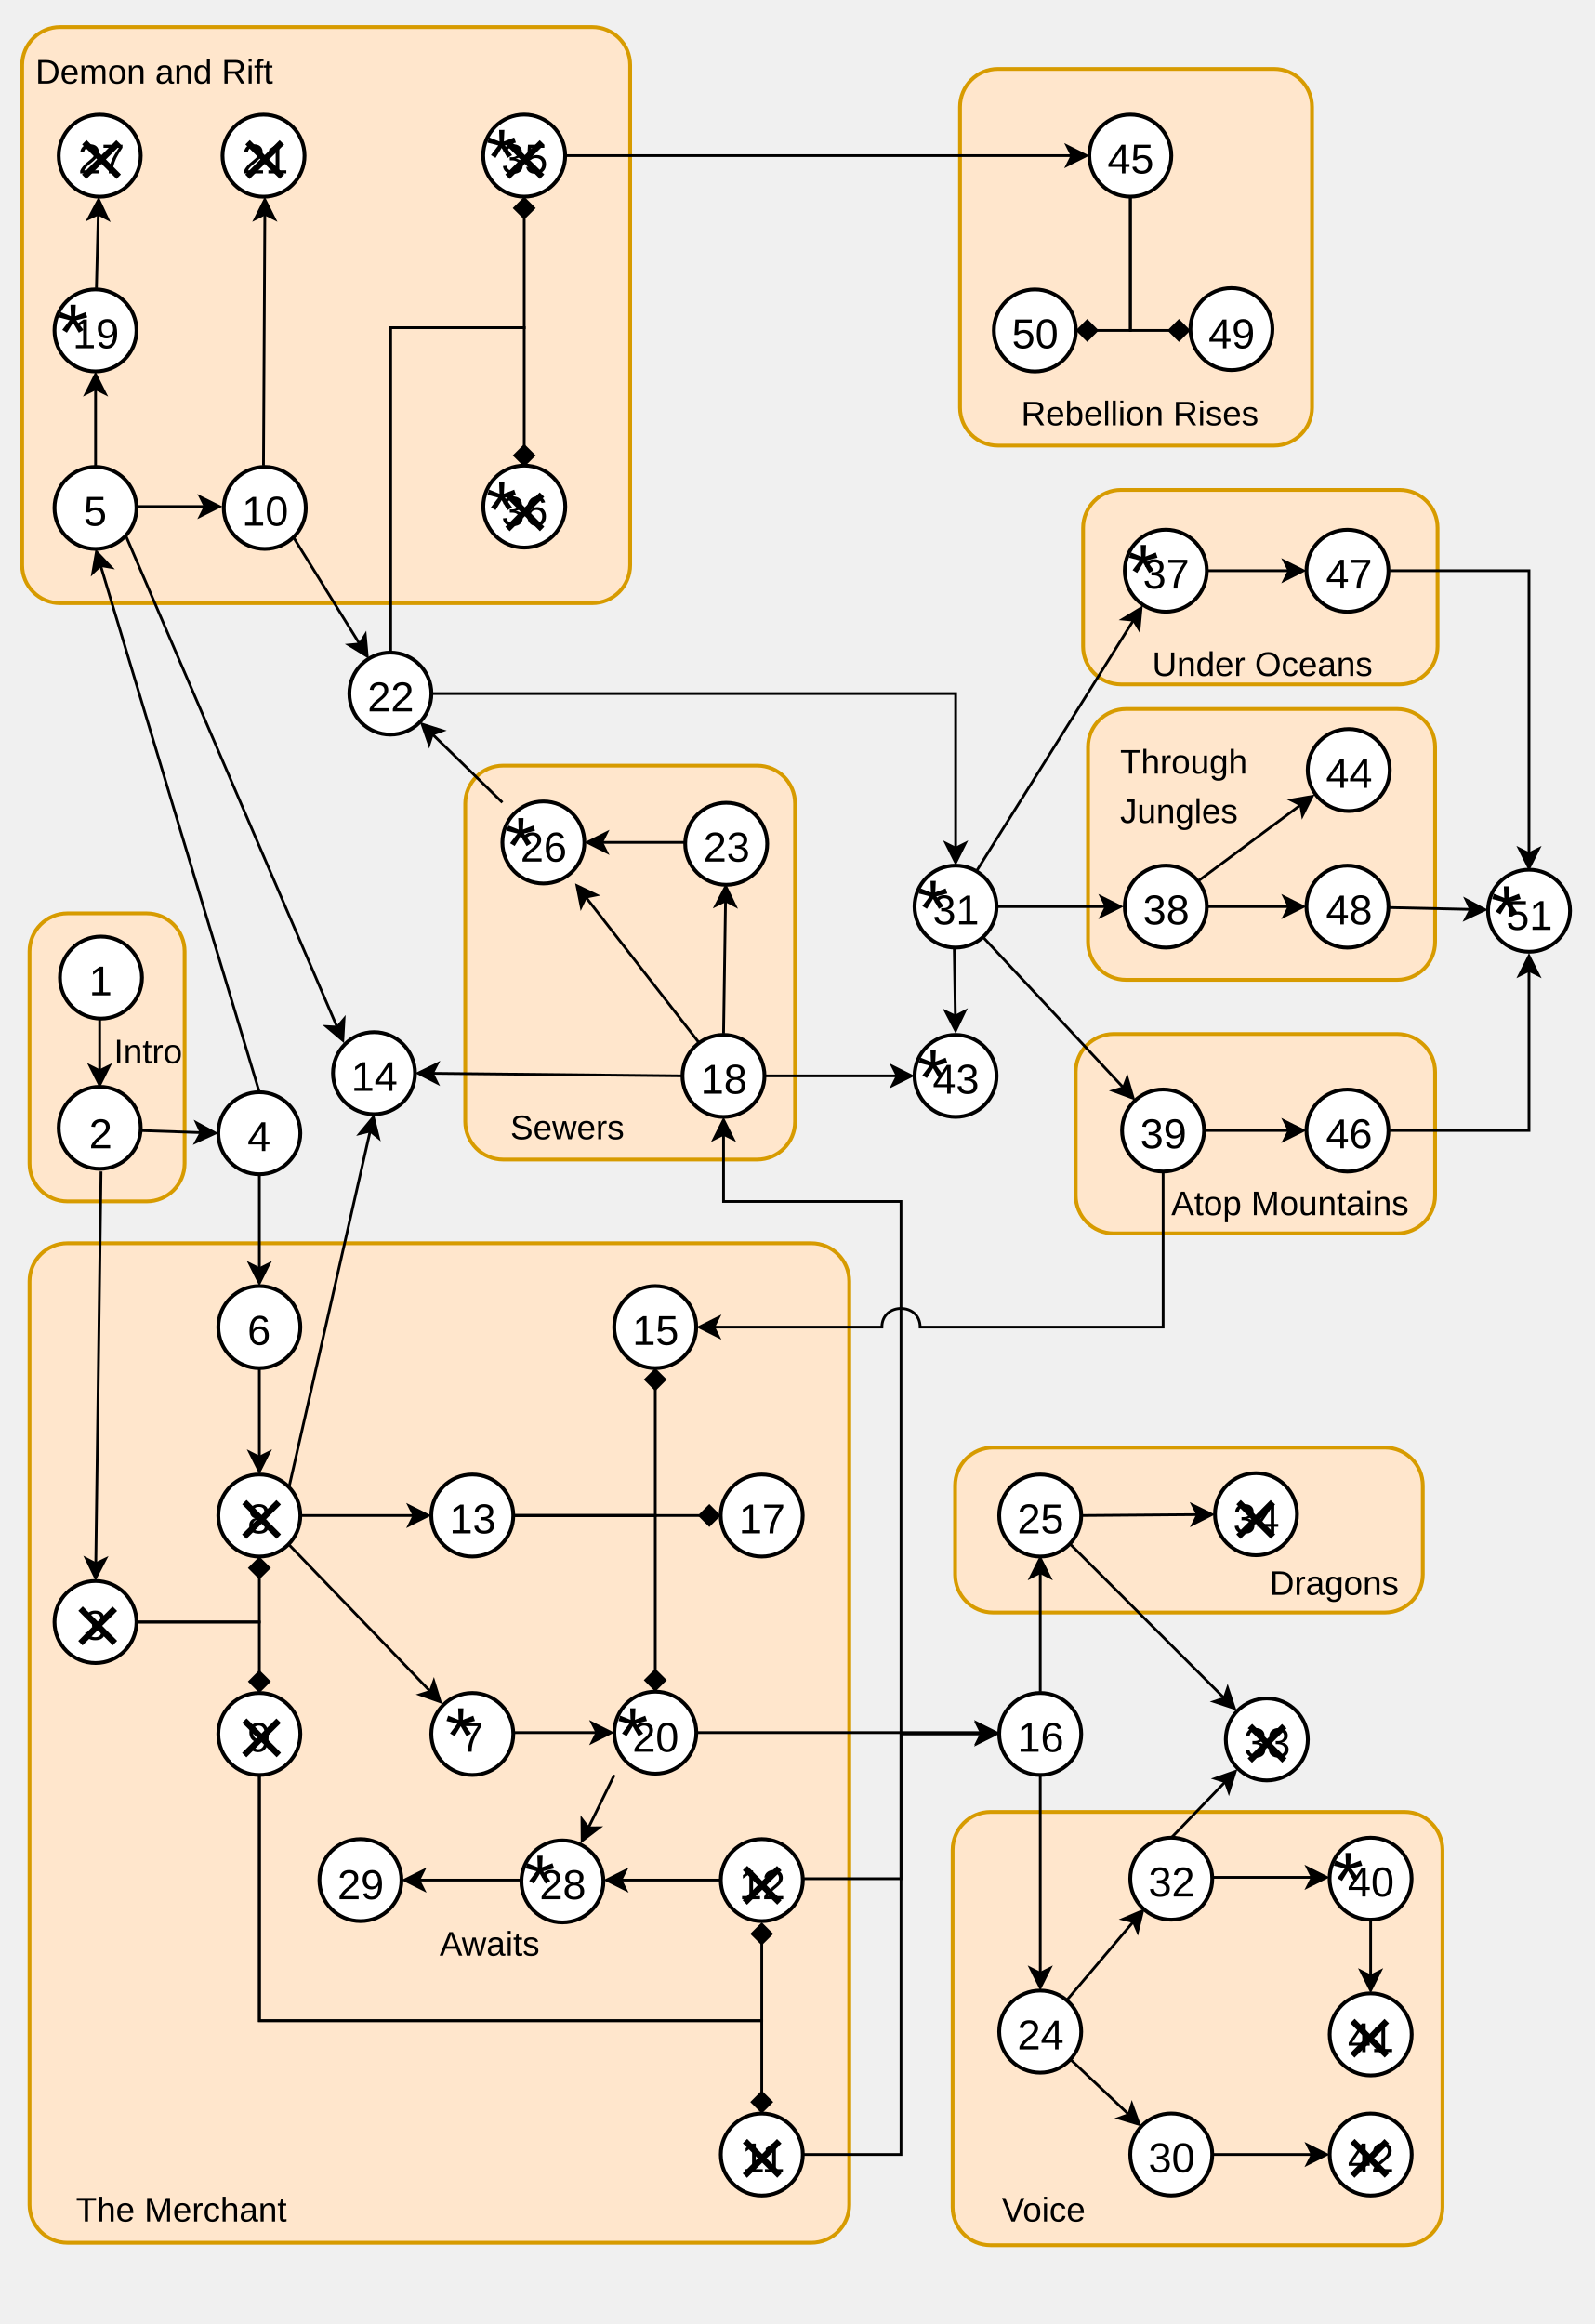
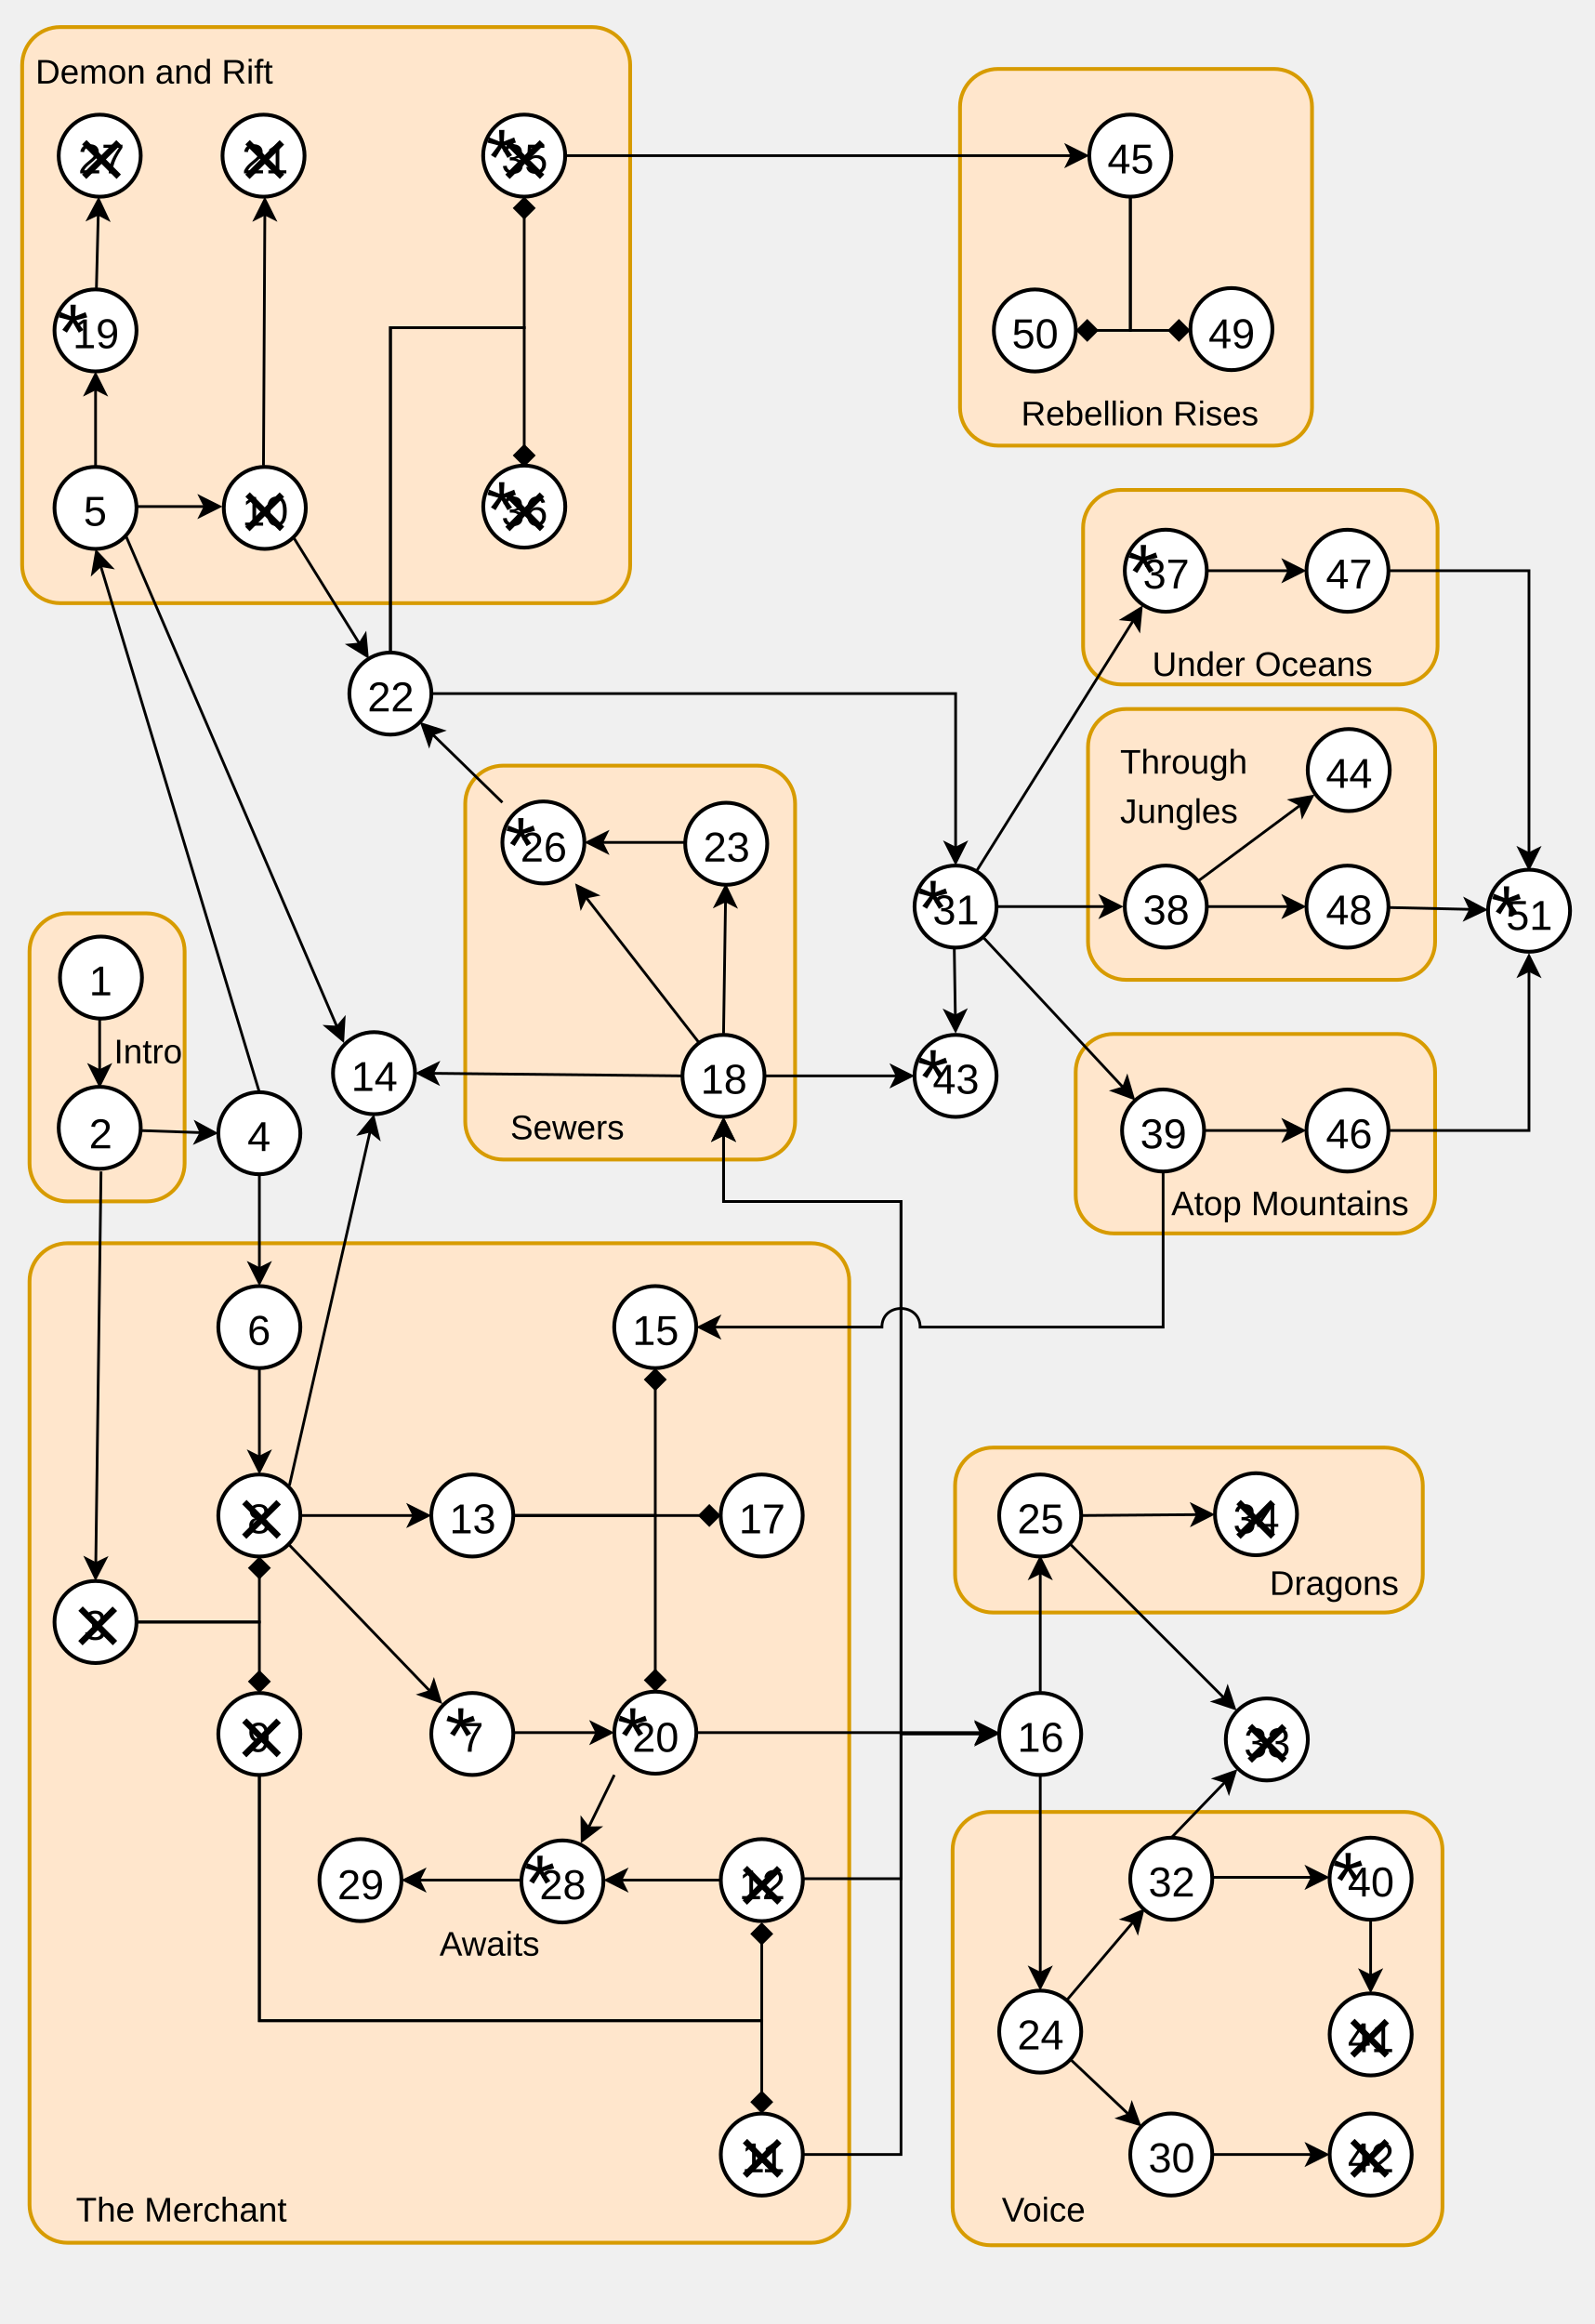
<svg xmlns="http://www.w3.org/2000/svg" version="1.1" width="420pt" viewBox="0 0 420 612" style="width:100%">
  <style>
        text { font-family: Arial; }
        text.label { font-size: 9px; }

        circle.node { fill: #FFF; stroke:#000; transform: translate(-10.8px, 0); }
        circle.node + text { font-size: 11px; transform: translate(-1px, 9px); }
        circle.node ~ .blocked { font-size: 23px; transform: translate(-4px, 13px); }
        circle.node ~ .required { font-size: 21px; transform: translate(-5px, 12px); }

        .line { fill: none; }
        .arrow { fill: #000; }
        .line, .arrow { transform: scale(.719091,.719091); stroke: #000; }
    </style>
  <rect id="rect7997" width="92.708" height="99.191" x="252.839" y="18.153" rx="10" ry="10" stroke="#d79b00" fill="#ffe6cc" />
  <rect id="rect7999" width="160.131" height="151.703" x="5.835" y="7.131" rx="10" ry="10" stroke="#d79b00" fill="#ffe6cc" />
  <rect id="rect8001" width="93.356" height="51.216" x="285.254" y="129.013" rx="10" ry="10" stroke="#d79b00" fill="#ffe6cc" />
  <rect id="rect8005" width="91.411" height="71.314" x="286.551" y="186.712" rx="10" ry="10" stroke="#d79b00" fill="#ffe6cc" />
  <rect id="rect8007" width="86.873" height="103.729" x="122.53" y="201.623" rx="10" ry="10" stroke="#d79b00" fill="#ffe6cc" />
  <rect id="rect8009" width="40.843" height="75.852" x="7.78" y="240.521" rx="10" ry="10" stroke="#d79b00" fill="#ffe6cc" />
  <rect id="rect8011" width="94.653" height="52.513" x="283.309" y="272.288" rx="10" ry="10" stroke="#d79b00" fill="#ffe6cc" />
  <rect id="rect8013" width="123.178" height="43.436" x="251.542" y="381.203" rx="10" ry="10" stroke="#d79b00" fill="#ffe6cc" />
  <rect id="rect8015" width="215.886" height="263.212" x="7.78" y="327.394" rx="10" ry="10" stroke="#d79b00" fill="#ffe6cc" />
  <rect id="rect8017" width="129.013" height="114.102" x="250.894" y="477.153" rx="10" ry="10" stroke="#d79b00" fill="#ffe6cc" />
  <text class="label" x="268.94" y="112">Rebellion Rises</text>
  <text class="label" x="134.403" y="300">Sewers</text>
  <text class="label" x="334.377" y="420">Dragons</text>
  <text class="label" x="303.456" y="178">Under Oceans</text>
  <text class="label" x="308.49" y="320">Atop Mountains</text>
  <text class="label" x="295" y="203.716">Through</text>
  <text class="label" x="295" y="216.716">Jungles</text>
  <text class="label" x="20" y="585">The Merchant</text>
  <text class="label" x="115.774" y="515">Awaits</text>
  <text class="label" x="30" y="280">Intro</text>
  <text class="label" x="9.348" y="22">Demon and Rift</text>
  <text class="label" x="263.839" y="585">Voice</text>
  <g id="edge46-51" class="edge edge46">
    <path class="line" d="M 509 414 L 560 414 L 560 355.37 " />
    <path class="arrow" d="M 560 350.12 L 563.5 357.12 L 560 355.37 L 556.5 357.12 L 560 350.12 Z " />
  </g>
  <g id="edge1-2" class="edge edge1">
    <path class="line" d="M 36.5 373 L 36.5 392.13 " />
    <path class="arrow" d="M 36.5 397.38 L 33 390.38 L 36.5 392.13 L 40 390.38 L 36.5 397.38 Z " />
  </g>
  <g id="node1" data-id="1" class="scenario">
    <circle cx="37.393" cy="257.435" r="10.8" class="node" />
    <text x="24.449" y="253.12">1</text>
  </g>
  <g id="edge2-4" class="edge edge2">
    <path class="line" d="M 51.5 414.02 L 73.64 414.78 " />
    <path class="arrow" d="M 78.88 414.96 L 71.77 418.22 L 73.64 414.78 L 72.01 411.22 L 78.88 414.96 Z " />
  </g>
  <g id="edge2-3" class="edge edge2">
    <path class="line" d="M 37 429 L 35.08 572.63 " />
    <path class="arrow" d="M 35.01 577.88 L 31.61 570.84 L 35.08 572.63 L 38.61 570.93 L 35.01 577.88 Z " />
  </g>
  <g id="node2" data-id="2" class="scenario">
    <circle cx="37.06" cy="296.998" r="10.8" class="node" />
    <text x="24.449" y="293.389">2</text>
  </g>
  <g id="edge4-6" class="edge edge4">
    <path class="line" d="M 95 430 L 95 464.63 " />
    <path class="arrow" d="M 95 469.88 L 91.5 462.88 L 95 464.63 L 98.5 462.88 L 95 469.88 Z " />
  </g>
  <g id="node4" data-id="4" class="scenario">
    <circle cx="79.1" cy="298.423" r="10.8" class="node" />
    <text x="66.156" y="294.108">4</text>
  </g>
  <g id="edge3-8" class="edge edge3">
    <path class="line" d="M 50 594 L 95 594 L 95 577.71 " />
    <path class="arrow" d="M 95 570.71 L 98.5 574.21 L 95 577.71 L 91.5 574.21 L 95 570.71 Z " />
  </g>
  <g id="edge3-9" class="edge edge3">
    <path class="line" d="M 50 594 L 95 594 L 95 612.29 " />
    <path class="arrow" d="M 95 619.29 L 91.5 615.79 L 95 612.29 L 98.5 615.79 L 95 619.29 Z " />
  </g>
  <g id="node3" data-id="3" class="scenario">
    <circle cx="35.955" cy="427.14" r="10.8" class="node" />
    <text x="23.011" y="422.825">3</text>
    <text x="23.011" y="422.825" class="blocked">×</text>
  </g>
  <g id="edge8-7" class="edge edge8">
    <path class="line" d="M 105.45 565.26 L 157.58 619.41 " />
    <path class="arrow" d="M 161.22 623.19 L 153.85 620.58 L 157.58 619.41 L 158.89 615.72 L 161.22 623.19 Z " />
  </g>
  <g id="edge8-14" class="edge edge8">
    <path class="line" d="M 106 544 L 135.58 414.21 " />
    <path class="arrow" d="M 136.75 409.09 L 138.61 416.69 L 135.58 414.21 L 131.78 415.14 L 136.75 409.09 Z " />
  </g>
  <g id="edge8-13" class="edge edge8">
    <path class="line" d="M 110 555 L 151.63 555 " />
    <path class="arrow" d="M 156.88 555 L 149.88 558.5 L 151.63 555 L 149.88 551.5 L 156.88 555 Z " />
  </g>
  <g id="node8" data-id="8" class="scenario">
    <circle cx="79.1" cy="399.095" r="10.8" class="node" />
    <text x="66.156" y="394.781">8</text>
    <text x="66.156" y="394.781" class="blocked">×</text>
  </g>
  <g id="edge9-12" class="edge edge9">
    <path class="line" d="M 95 650 L 95 740 L 279 740 L 279 711.71 " />
    <path class="arrow" d="M 279 704.71 L 282.5 708.21 L 279 711.71 L 275.5 708.21 L 279 704.71 Z " />
  </g>
  <g id="edge9-11" class="edge edge9">
    <path class="line" d="M 95 649.5 L 95 740 L 279 740 L 279 766.29 " />
    <path class="arrow" d="M 279 773.29 L 275.5 769.79 L 279 766.29 L 282.5 769.79 L 279 773.29 Z " />
  </g>
  <g id="node9" data-id="9" class="scenario">
    <circle cx="79.1" cy="456.623" r="10.8" class="node" />
    <text x="66.156" y="452.308">9</text>
    <text x="66.156" y="452.308" class="blocked">×</text>
  </g>
  <g id="edge5-10" class="edge edge5">
    <path class="line" d="M 50 185.5 L 75.13 185.5 " />
    <path class="arrow" d="M 80.38 185.5 L 73.38 189 L 75.13 185.5 L 73.38 182 L 80.38 185.5 Z " />
  </g>
  <g id="edge5-19" class="edge edge5">
    <path class="line" d="M 35 171 L 35 142.37 " />
    <path class="arrow" d="M 35 137.12 L 38.5 144.12 L 35 142.37 L 31.5 144.12 L 35 137.12 Z " />
  </g>
  <g id="edge5-14" class="edge edge5">
    <path class="line" d="M 46 196 L 123.48 376.15 " />
    <path class="arrow" d="M 125.56 380.97 L 119.58 375.93 L 123.48 376.15 L 126.01 373.16 L 125.56 380.97 Z " />
  </g>
  <g id="node5" data-id="5" class="scenario">
    <circle cx="35.955" cy="133.751" r="10.8" class="node" />
    <text x="23.011" y="129.436">5</text>
  </g>
  <g id="edge6-8" class="edge edge6">
    <path class="line" d="M 95 501 L 95 533.63 " />
    <path class="arrow" d="M 95 538.88 L 91.5 531.88 L 95 533.63 L 98.5 531.88 L 95 538.88 Z " />
  </g>
  <g id="node6" data-id="6" class="scenario">
    <circle cx="79.1" cy="349.478" r="10.8" class="node" />
    <text x="66.156" y="345.164">6</text>
  </g>
  <g id="edge10-21" class="edge edge10">
    <path class="line" d="M 96.5 170.5 L 97 78.37 " />
    <path class="arrow" d="M 97 73.12 L 100.5 80.12 L 97 78.37 L 93.5 80.12 L 97 73.12 Z " />
  </g>
  <g id="edge10-22" class="edge edge10">
    <path class="line" d="M 107 196 L 131.73 235.84 " />
    <path class="arrow" d="M 134.5 240.31 L 127.83 236.2 L 131.73 235.84 L 133.78 232.51 L 134.5 240.31 Z " />
  </g>
  <g id="node10" data-id="10" class="scenario">
    <circle cx="80.538" cy="133.751" r="10.8" class="node" />
    <text x="64.718" y="129.436">10</text>
+     <text x="67" y="129.436" class="blocked">×</text>
  </g>
  <g id="edge19-27" class="edge edge19">
    <path class="line" d="M 35.31 105.5 L 35.99 78.37 " />
    <path class="arrow" d="M 36.12 73.12 L 39.44 80.2 L 35.99 78.37 L 32.44 80.03 L 36.12 73.12 Z " />
  </g>
  <g id="node19" data-id="19" class="scenario">
    <circle cx="35.955" cy="87.01" r="10.8" class="node" />
    <text x="20.135" y="82.695">19</text>
    <text x="20.135" y="82.695" class="required">*</text>
  </g>
  <g id="node14" data-id="14" class="scenario">
    <circle cx="109.302" cy="282.603" r="10.8" class="node" />
    <text x="93.482" y="278.288">14</text>
  </g>
  <g id="edge7-20" class="edge edge7">
    <path class="line" d="M 188 634.5 L 218.63 634.5 " />
    <path class="arrow" d="M 223.88 634.5 L 216.88 638 L 218.63 634.5 L 216.88 631 L 223.88 634.5 Z " />
  </g>
  <g id="node7" data-id="7" class="scenario">
    <circle cx="135.189" cy="456.623" r="10.8" class="node" />
    <text x="122.245" y="452.308">7</text>
    <text x="122.245" y="452.308" class="required">*</text>
  </g>
  <g id="edge13-20" class="edge edge13">
    <path class="line" d="M 188 555 L 240 555 L 240 611.79 " />
    <path class="arrow" d="M 240 618.79 L 236.5 615.29 L 240 611.79 L 243.5 615.29 L 240 618.79 Z " />
  </g>
  <g id="edge13-17" class="edge edge13">
    <path class="line" d="M 188 555 L 256.29 555 " />
    <path class="arrow" d="M 263.29 555 L 259.79 558.5 L 256.29 555 L 259.79 551.5 L 263.29 555 Z " />
  </g>
  <g id="node13" data-id="13" class="scenario">
    <circle cx="135.189" cy="399.095" r="10.8" class="node" />
    <text x="119.369" y="394.781">13</text>
  </g>
  <g id="edge20-28" class="edge edge20">
    <path class="line" d="M 225 650 L 215.51 669.37 " />
    <path class="arrow" d="M 213.2 674.08 L 213.14 666.25 L 215.51 669.37 L 219.42 669.33 L 213.2 674.08 Z " />
  </g>
  <g id="edge20-16" class="edge edge20">
    <path class="line" d="M 255 634.5 L 359.63 634.5 " />
    <path class="arrow" d="M 364.88 634.5 L 357.88 638 L 359.63 634.5 L 357.88 631 L 364.88 634.5 Z " />
  </g>
  <g id="node20" data-id="20" class="scenario">
    <circle cx="183.395" cy="456.277" r="10.8" class="node" />
    <text x="167.548" y="452.308">20</text>
    <text x="167.548" y="452.308" class="required">*</text>
+   </g>
+   <g id="edge20-18" class="edge edge20">
+     <path class="line" d="M 330 635 L 330 440 L 265 440 L 265 415.37 " />
+     <path class="arrow" d="M 265 410.12 L 268.5 417.12 L 265 415.37 L 261.5 417.12 L 265 410.12 Z " />
  </g>
  <g id="edge11-18" class="edge edge11">
    <path class="line" d="M 294 789 L 330 789 L 330 440 L 265 440 L 265 415.37 " />
    <path class="arrow" d="M 265 410.12 L 268.5 417.12 L 265 415.37 L 261.5 417.12 L 265 410.12 Z " />
  </g>
  <g id="node11" data-id="11" class="scenario">
    <circle cx="211.44" cy="567.376" r="10.8" class="node" />
    <text x="196.312" y="563.048">11</text>
    <text x="198" y="563.048" class="blocked">×</text>
  </g>
  <g id="edge12-28" class="edge edge12">
    <path class="line" d="M 264 688.5 L 227.37 688.5 " />
    <path class="arrow" d="M 222.12 688.5 L 229.12 685 L 227.37 688.5 L 229.12 692 L 222.12 688.5 Z " />
  </g>
  <g id="node12" data-id="12" class="scenario">
    <circle cx="211.44" cy="495.108" r="10.8" class="node" />
    <text x="195.593" y="491.139">12</text>
    <text x="198" y="491.139" class="blocked">×</text>
  </g>
  <g id="edge18-43" class="edge edge18">
    <path class="line" d="M 280 394 L 328.63 394 " />
    <path class="arrow" d="M 333.88 394 L 326.88 397.5 L 328.63 394 L 326.88 390.5 L 333.88 394 Z " />
  </g>
  <g id="edge23-26" class="edge edge23">
    <path class="line" d="M 251 308.5 L 220.37 308.5 " />
    <path class="arrow" d="M 215.12 308.5 L 222.12 305 L 220.37 308.5 L 222.12 312 L 215.12 308.5 Z " />
  </g>
  <g id="edge18-23" class="edge edge18">
    <path class="line" d="M 265 378.5 L 265.73 329.87 " />
    <path class="arrow" d="M 265.81 324.62 L 269.2 331.67 L 265.73 329.87 L 262.2 331.56 L 265.81 324.62 Z " />
  </g>
  <g id="edge18-14" class="edge edge18">
    <path class="line" d="M 250 394 L 158.37 393.06 " />
    <path class="arrow" d="M 153.12 393.01 L 160.15 389.58 L 158.37 393.06 L 160.08 396.58 L 153.12 393.01 Z " />
  </g>
  <g id="node18" data-id="18" class="scenario">
    <circle cx="201.345" cy="283.322" r="10.8" class="node" />
    <text x="185.525" y="279.007">18</text>
  </g>
  <g id="node28" data-id="28" class="scenario">
    <circle cx="158.919" cy="495.454" r="10.8" class="node" />
    <text x="143.099" y="491.139">28</text>
    <text x="143.099" y="491.139" class="required">*</text>
  </g>
  <g id="node17" data-id="17" class="scenario">
    <circle cx="211.413" cy="399.095" r="10.8" class="node" />
    <text x="195.593" y="394.781">17</text>
  </g>
  <g id="node43" data-id="43" class="scenario">
    <circle cx="262.468" cy="283.322" r="10.8" class="node" />
    <text x="246.648" y="279.007">43</text>
    <text x="246.648" y="279.007" class="required">*</text>
  </g>
  <g id="edge26-22" class="edge edge26">
    <path class="line" d="M 184 293.87 L 158.36 268.86 " />
    <path class="arrow" d="M 154.6 265.19 L 162.05 267.57 L 158.36 268.86 L 157.17 272.59 L 154.6 265.19 Z " />
  </g>
  <g id="node26" data-id="26" class="scenario">
    <circle cx="153.913" cy="221.853" r="10.8" class="node" />
    <text x="138.065" y="217.885">26</text>
    <text x="138.065" y="217.885" class="required">*</text>
  </g>
  <g id="node27" data-id="27" class="scenario">
    <circle cx="37.06" cy="41.002" r="10.8" class="node" />
    <text x="21.573" y="36.674">27</text>
    <text x="24" y="36.674" class="blocked">×</text>
  </g>
  <g id="node21" data-id="21" class="scenario">
    <circle cx="80.206" cy="41.002" r="10.8" class="node" />
    <text x="64.718" y="36.674">21</text>
    <text x="67" y="36.674" class="blocked">×</text>
  </g>
  <g id="edge22-35" class="edge edge22">
    <path class="line" d="M 143 239 L 143 120 L 192 120 L 192 79.71 " />
    <path class="arrow" d="M 192 72.71 L 195.5 76.21 L 192 79.71 L 188.5 76.21 L 192 72.71 Z " />
  </g>
  <g id="node22" data-id="22" class="scenario">
    <circle cx="113.616" cy="182.649" r="10.8" class="node" />
    <text x="97.796" y="178.335">22</text>
  </g>
  <g id="edge31-43" class="edge edge31">
    <path class="line" d="M 349.5 347 L 349.9 372.13 " />
    <path class="arrow" d="M 349.98 377.38 L 346.37 370.44 L 349.9 372.13 L 353.37 370.33 L 349.98 377.38 Z " />
  </g>
  <g id="edge31-38" class="edge edge31">
    <path class="line" d="M 364.5 332 L 405.13 332 " />
    <path class="arrow" d="M 410.38 332 L 403.38 335.5 L 405.13 332 L 403.38 328.5 L 410.38 332 Z " />
  </g>
  <g id="edge31-39" class="edge edge31">
    <path class="line" d="M 359.79 342.91 L 411.46 398.34 " />
    <path class="arrow" d="M 415.04 402.18 L 407.71 399.45 L 411.46 398.34 L 412.83 394.67 L 415.04 402.18 Z " />
  </g>
  <g id="edge31-37" class="edge edge31">
    <path class="line" d="M 357.47 319.29 L 415.16 227.11 " />
    <path class="arrow" d="M 417.95 222.66 L 417.2 230.45 L 415.16 227.11 L 411.27 226.74 L 417.95 222.66 Z " />
  </g>
  <g id="node31" data-id="31" class="scenario">
    <circle cx="262.468" cy="238.738" r="10.8" class="node" />
    <text x="246.648" y="234.424">31</text>
    <text x="246.648" y="234.424" class="required">*</text>
  </g>
  <g id="edge35-45" class="edge edge35">
    <path class="line" d="M 207 57 L 392.63 57 " />
    <path class="arrow" d="M 397.88 57 L 390.88 60.5 L 392.63 57 L 390.88 53.5 L 397.88 57 Z " />
  </g>
  <g id="edge22-31" class="edge edge22">
    <path class="line" d="M 158 254 L 350 254 L 350 310.63 " />
    <path class="arrow" d="M 350 315.88 L 346.5 308.88 L 350 310.63 L 353.5 308.88 L 350 315.88 Z " />
  </g>
  <g id="edge22-36" class="edge edge22">
    <path class="line" d="M 143 239 L 143 120 L 192 120 L 192 163.29 " />
    <path class="arrow" d="M 192 170.29 L 188.5 166.79 L 192 163.29 L 195.5 166.79 L 192 170.29 Z " />
  </g>
  <g id="node35" data-id="35" class="scenario">
    <circle cx="148.852" cy="40.988" r="10.8" class="node" />
    <text x="133.032" y="36.674">35</text>
    <text x="135.5" y="36.674" class="blocked">×</text>
    <text x="133.032" y="36.674" class="required">*</text>
  </g>
  <g id="node36" data-id="36" class="scenario">
    <circle cx="148.879" cy="133.405" r="10.8" class="node" />
    <text x="133.032" y="129.436">36</text>
    <text x="135.5" y="129.436" class="blocked">×</text>
    <text x="133.032" y="129.436" class="required">*</text>
  </g>
  <g id="edge45-50" class="edge edge45">
    <path class="line" d="M 414 72 L 414 121 L 401.71 121 " />
    <path class="arrow" d="M 394.71 121 L 398.21 117.5 L 401.71 121 L 398.21 124.5 L 394.71 121 Z " />
  </g>
  <g id="edge45-49" class="edge edge45">
    <path class="line" d="M 414 72 L 414 121 L 428.29 121 " />
    <path class="arrow" d="M 435.29 121 L 431.79 124.5 L 428.29 121 L 431.79 117.5 L 435.29 121 Z " />
  </g>
  <g id="node45" data-id="45" class="scenario">
    <circle cx="308.49" cy="40.988" r="10.8" class="node" />
    <text x="292.67" y="36.674">45</text>
  </g>
  <g id="node49" data-id="49" class="scenario">
    <circle cx="335.124" cy="86.664" r="10.8" class="node" />
    <text x="319.276" y="82.695">49</text>
  </g>
  <g id="node50" data-id="50" class="scenario">
    <circle cx="283.349" cy="87.024" r="10.8" class="node" />
    <text x="267.502" y="82.695">50</text>
  </g>
  <g id="node29" data-id="29" class="scenario">
    <circle cx="105.734" cy="495.108" r="10.8" class="node" />
    <text x="89.886" y="491.139">29</text>
  </g>
  <g id="edge37-47" class="edge edge37">
    <path class="line" d="M 442 209 L 462 209 L 459 209 L 472.13 209 " />
    <path class="arrow" d="M 477.38 209 L 470.38 212.5 L 472.13 209 L 470.38 205.5 L 477.38 209 Z " />
  </g>
  <g id="node37" data-id="37" class="scenario">
    <circle cx="317.838" cy="150.29" r="10.8" class="node" />
    <text x="302.018" y="145.975">37</text>
    <text x="302.018" y="145.975" class="required">*</text>
  </g>
  <g id="edge38-48" class="edge edge38">
    <path class="line" d="M 441.5 332 L 472.13 332 " />
    <path class="arrow" d="M 477.38 332 L 470.38 335.5 L 472.13 332 L 470.38 328.5 L 477.38 332 Z " />
  </g>
  <g id="edge38-44" class="edge edge38">
    <path class="line" d="M 438.45 322.93 L 476.37 294.77 " />
    <path class="arrow" d="M 480.58 291.64 L 477.05 298.62 L 476.37 294.77 L 472.87 293 L 480.58 291.64 Z " />
  </g>
  <g id="node38" data-id="38" class="scenario">
    <circle cx="317.838" cy="238.738" r="10.8" class="node" />
    <text x="302.018" y="234.424">38</text>
  </g>
  <g id="edge39-46" class="edge edge39">
    <path class="line" d="M 441 414 L 472.13 414 " />
    <path class="arrow" d="M 477.38 414 L 470.38 417.5 L 472.13 414 L 470.38 410.5 L 477.38 414 Z " />
  </g>
  <g id="edge39-15" class="edge edge39">
    <path class="line" d="M 426 429 L 426 486 L 337 486 C 337 476.9 323 476.9 323 486 L 261.37 486 " />
    <path class="arrow" d="M 256.12 486 L 263.12 482.5 L 261.37 486 L 263.12 489.5 L 256.12 486 Z " />
  </g>
  <g id="node39" data-id="39" class="scenario">
    <circle cx="317.119" cy="297.704" r="10.8" class="node" />
    <text x="301.299" y="293.389">39</text>
  </g>
  <g id="node15" data-id="15" class="scenario">
    <circle cx="183.368" cy="349.478" r="10.8" class="node" />
    <text x="167.548" y="345.164">15</text>
  </g>
  <g id="edge13-15" class="edge edge13">
    <path class="line" d="M 188 555 L 240 555 L 240 508.71 " />
    <path class="arrow" d="M 240 501.71 L 243.5 505.21 L 240 508.71 L 236.5 505.21 L 240 501.71 Z " />
  </g>
  <g id="edge28-29" class="edge edge28">
    <path class="line" d="M 191 688.5 L 153.37 688.5 " />
    <path class="arrow" d="M 148.12 688.5 L 155.12 685 L 153.37 688.5 L 155.12 692 L 148.12 688.5 Z " />
  </g>
  <g id="node23" data-id="23" class="scenario">
    <circle cx="202.065" cy="222.199" r="10.8" class="node" />
    <text x="186.245" y="217.885">23</text>
  </g>
  <g id="edge48-51" class="edge edge48">
    <path class="line" d="M 508.5 332.34 L 538.63 333.02 " />
    <path class="arrow" d="M 543.88 333.14 L 536.81 336.48 L 538.63 333.02 L 536.96 329.48 L 543.88 333.14 Z " />
  </g>
  <g id="node48" data-id="48" class="scenario">
    <circle cx="365.685" cy="238.752" r="10.8" class="node" />
    <text x="350.197" y="234.424">48</text>
  </g>
  <g id="node44" data-id="44" class="scenario">
    <circle cx="366.017" cy="202.784" r="10.8" class="node" />
    <text x="350.197" y="198.469">44</text>
  </g>
  <g id="node51" data-id="51" class="scenario">
    <circle cx="413.505" cy="239.83" r="10.8" class="node" />
    <text x="397.657" y="235.862">51</text>
    <text x="397.657" y="235.862" class="required">*</text>
  </g>
  <g id="node46" data-id="46" class="scenario">
    <circle cx="365.685" cy="297.717" r="10.8" class="node" />
    <text x="350.197" y="293.389">46</text>
  </g>
  <g id="edge47-51" class="edge edge47">
    <path class="line" d="M 509 209 L 560 209 L 560 312.63 " />
    <path class="arrow" d="M 560 317.88 L 556.5 310.88 L 560 312.63 L 563.5 310.88 L 560 317.88 Z " />
  </g>
  <g id="node47" data-id="47" class="scenario">
    <circle cx="365.685" cy="150.304" r="10.8" class="node" />
    <text x="350.197" y="145.975">47</text>
  </g>
  <g id="node16" data-id="16" class="scenario">
    <circle cx="284.76" cy="456.623" r="10.8" class="node" />
    <text x="268.94" y="452.308">16</text>
  </g>
  <g id="node24" data-id="24" class="scenario">
    <circle cx="284.76" cy="535.004" r="10.8" class="node" />
    <text x="268.94" y="530.689">24</text>
  </g>
  <g id="edge16-24" class="edge edge16">
    <path class="line" d="M 381 649.5 L 381 722.63 " />
    <path class="arrow" d="M 381 727.88 L 377.5 720.88 L 381 722.63 L 384.5 720.88 L 381 727.88 Z " />
  </g>
  <g id="node25" data-id="25" class="scenario">
    <circle cx="284.76" cy="399.095" r="10.8" class="node" />
    <text x="268.94" y="394.781">25</text>
  </g>
  <g id="edge16-25" class="edge edge16">
    <path class="line" d="M 381 619.5 L 381 575.87 " />
    <path class="arrow" d="M 381 570.62 L 384.5 577.62 L 381 575.87 L 377.5 577.62 L 381 570.62 Z " />
  </g>
  <g id="node30" data-id="30" class="scenario">
    <circle cx="319.276" cy="567.363" r="10.8" class="node" />
    <text x="303.456" y="563.048">30</text>
  </g>
  <g id="edge24-30" class="edge edge24">
    <path class="line" d="M 392.04 754.15 L 413.43 774.37 " />
    <path class="arrow" d="M 417.24 777.97 L 409.75 775.71 L 413.43 774.37 L 414.56 770.62 L 417.24 777.97 Z " />
  </g>
  <g id="node32" data-id="32" class="scenario">
    <circle cx="319.276" cy="494.735" r="10.8" class="node" />
    <text x="303.456" y="490.42">32</text>
  </g>
  <g id="edge24-32" class="edge edge24">
    <path class="line" d="M 390.68 732.54 L 415.12 703.74 " />
    <path class="arrow" d="M 418.51 699.74 L 416.65 707.34 L 415.12 703.74 L 411.32 702.81 L 418.51 699.74 Z " />
  </g>
  <g id="node42" data-id="42" class="scenario">
    <circle cx="371.797" cy="567.376" r="10.8" class="node" />
    <text x="355.95" y="563.048">42</text>
    <text x="358" y="563.048" class="blocked">×</text>
  </g>
  <g id="edge30-42" class="edge edge30">
    <path class="line" d="M 444 789 L 480.63 789 " />
    <path class="arrow" d="M 485.88 789 L 478.88 792.5 L 480.63 789 L 478.88 785.5 L 485.88 789 Z " />
  </g>
  <g id="node40" data-id="40" class="scenario">
    <circle cx="371.77" cy="494.735" r="10.8" class="node" />
    <text x="355.95" y="490.42">40</text>
    <text x="355.95" y="490.42" class="required">*</text>
  </g>
  <g id="edge32-40" class="edge edge32">
    <path class="line" d="M 444 687.5 L 480.63 687.5 " />
    <path class="arrow" d="M 485.88 687.5 L 478.88 691 L 480.63 687.5 L 478.88 684 L 485.88 687.5 Z " />
  </g>
  <g id="node33" data-id="33" class="scenario">
    <circle cx="344.445" cy="458.061" r="10.8" class="node" />
    <text x="328.625" y="453.746">33</text>
    <text x="331" y="453.746" class="blocked">×</text>
  </g>
  <g id="edge25-33" class="edge edge25">
    <path class="line" d="M 391.61 565.11 L 448.39 621.89 " />
    <path class="arrow" d="M 452.1 625.6 L 444.68 623.13 L 448.39 621.89 L 449.63 618.18 L 452.1 625.6 Z " />
  </g>
  <g id="edge32-33" class="edge edge32">
    <path class="line" d="M 429 673 L 448.78 652.49 " />
    <path class="arrow" d="M 452.42 648.71 L 450.08 656.18 L 448.78 652.49 L 445.05 651.32 L 452.42 648.71 Z " />
  </g>
  <g id="node41" data-id="41" class="scenario">
    <circle cx="371.797" cy="535.736" r="10.8" class="node" />
    <text x="355.95" y="531.408">41</text>
    <text x="358" y="531.408" class="blocked">×</text>
  </g>
  <g id="edge40-41" class="edge edge40">
    <path class="line" d="M 502 702.5 L 502 723.63 " />
    <path class="arrow" d="M 502 728.88 L 498.5 721.88 L 502 723.63 L 505.5 721.88 L 502 728.88 Z " />
  </g>
  <g id="node34" data-id="34" class="scenario">
    <circle cx="341.595" cy="398.75" r="10.8" class="node" />
    <text x="325.748" y="394.781">34</text>
    <text x="328" y="394.781" class="blocked">×</text>
  </g>
  <g id="edge25-34" class="edge edge25">
    <path class="line" d="M 396 555 L 438.63 554.67 " />
    <path class="arrow" d="M 443.88 554.63 L 436.91 558.18 L 438.63 554.67 L 436.85 551.18 L 443.88 554.63 Z " />
  </g>
  <g id="edge12-16" class="edge edge12">
    <path class="line" d="M 294 689 L 294 688 L 330 688 L 330 635 L 359.63 635 " />
    <path class="arrow" d="M 364.88 635 L 357.88 638.5 L 359.63 635 L 357.88 631.5 L 364.88 635 Z " />
  </g>
  <g id="edge4-5" class="edge edge4">
    <path class="line" d="M 95 400 L 36.84 207.1 " />
    <path class="arrow" d="M 35.32 202.07 L 40.69 207.76 L 36.84 207.1 L 33.99 209.78 L 35.32 202.07 Z " />
  </g>
  <g id="edge18-26" class="edge edge18">
    <path class="line" d="M 255.84 381.62 L 214.56 328.53 " />
    <path class="arrow" d="M 211.33 324.38 L 218.39 327.76 L 214.56 328.53 L 212.87 332.06 L 211.33 324.38 Z " />
  </g>
</svg>
